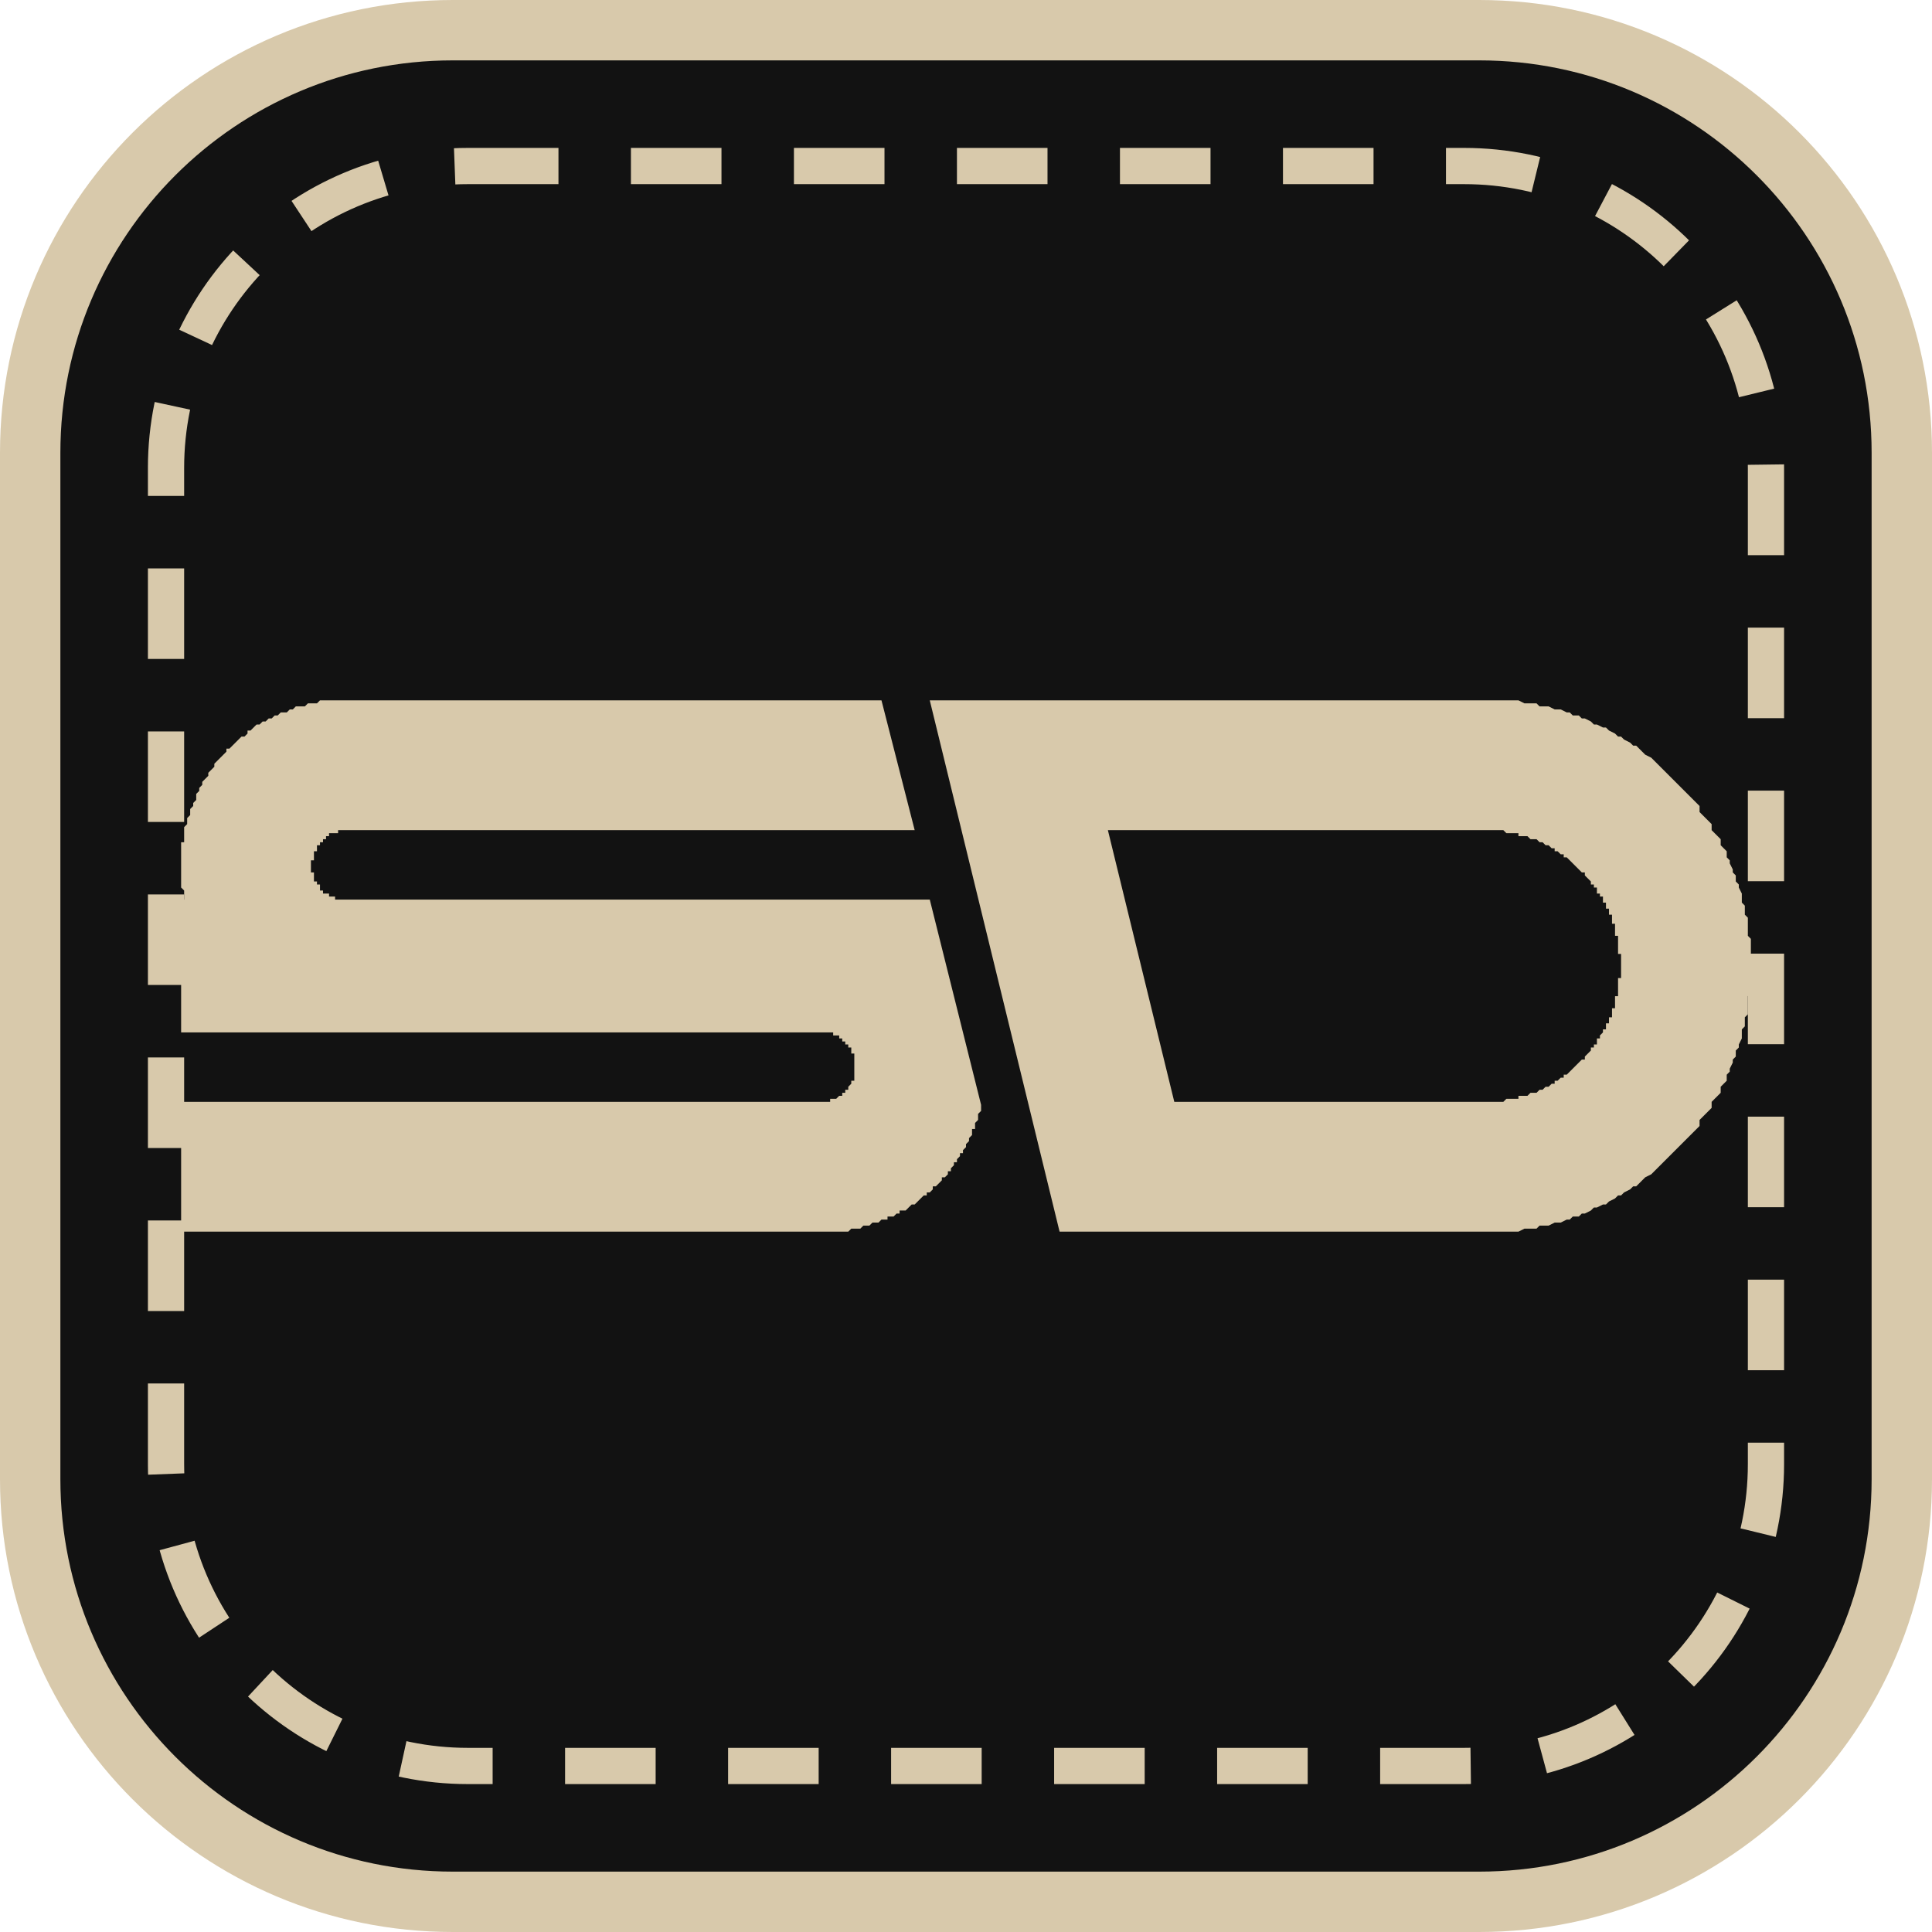
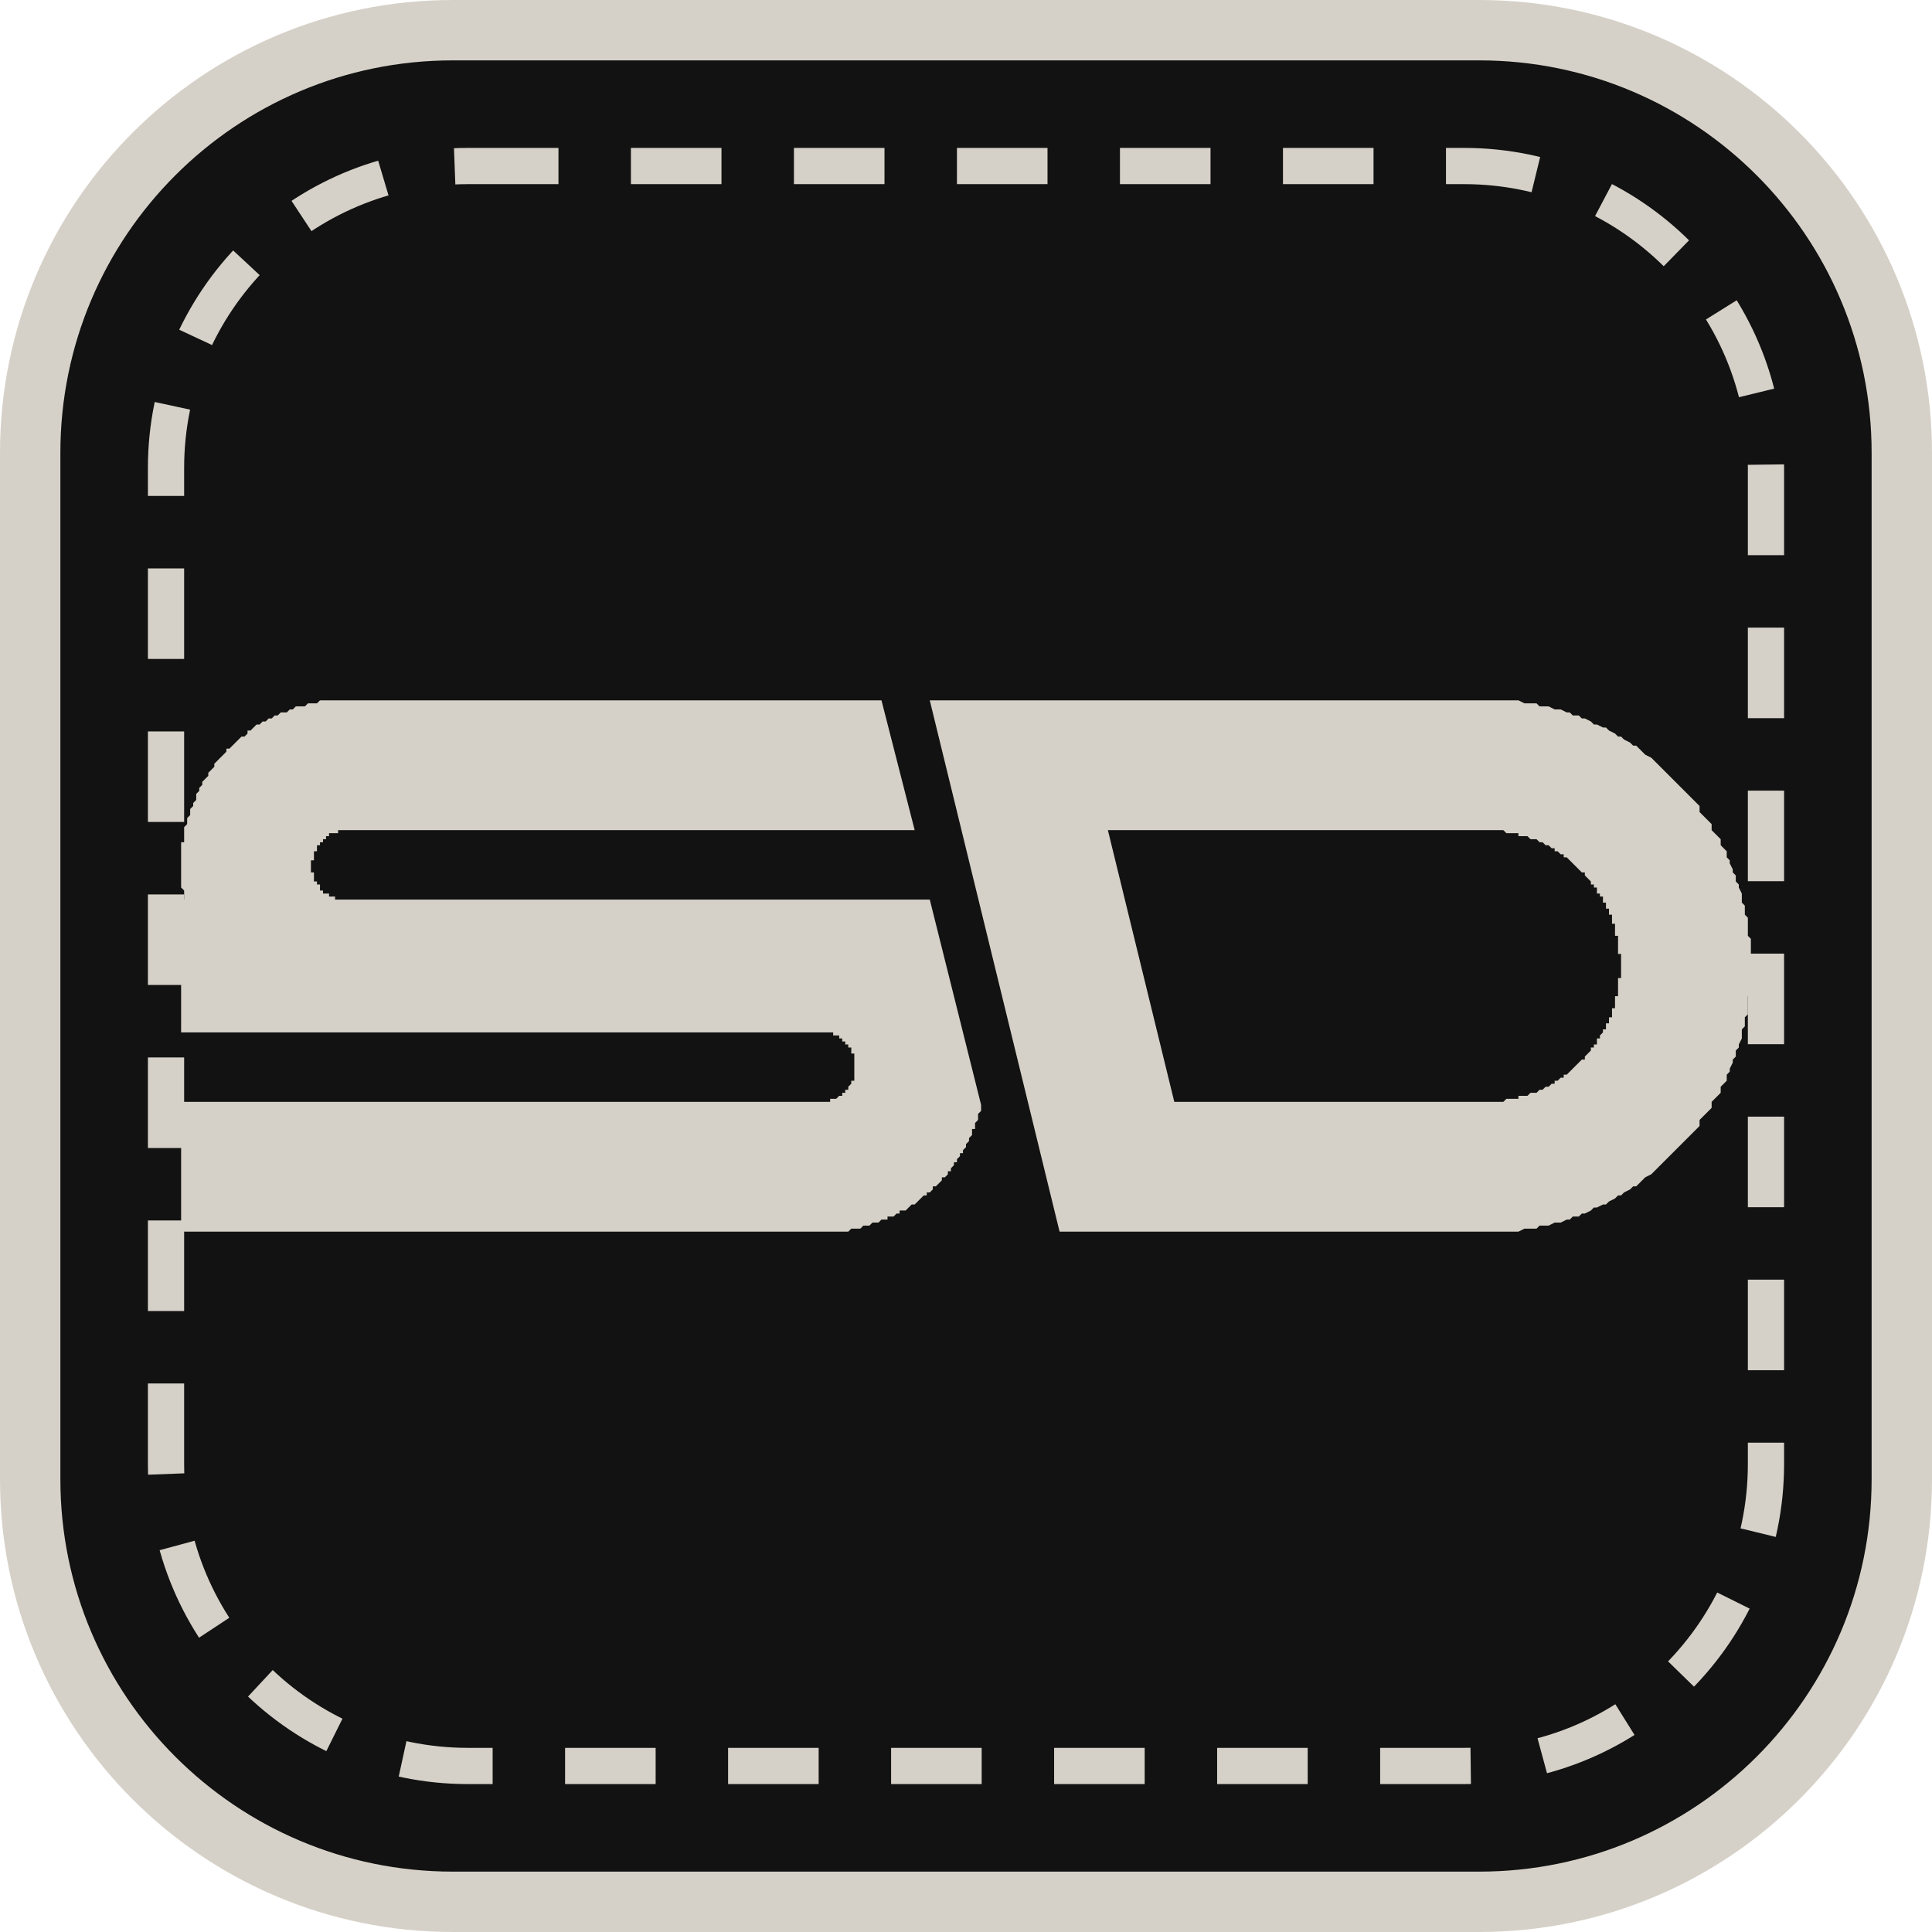
<svg xmlns="http://www.w3.org/2000/svg" viewBox="0 0 64 64">
-   <rect x="1" y="1" width="62" height="62" rx="14" fill="#121212" stroke="#d8c9ab" stroke-width="2" />
-   <rect x="5.5" y="5.5" width="53" height="53" rx="10" fill="none" stroke="#d8c9ab" stroke-width="1.2" stroke-dasharray="3 2.4" />
-   <path fill="#d8c9ab" fill-rule="evenodd" d="M11.1 23.2 L11.0 23.2 L10.9 23.2 L10.8 23.2 L10.7 23.2 L10.6 23.2 L10.5 23.3 L10.4 23.3 L10.3 23.3 L10.3 23.3 L10.2 23.3 L10.1 23.4 L10.0 23.4 L9.9 23.4 L9.8 23.4 L9.7 23.5 L9.6 23.5 L9.6 23.5 L9.5 23.6 L9.4 23.6 L9.3 23.6 L9.2 23.7 L9.1 23.7 L9.1 23.7 L9.0 23.8 L8.9 23.8 L8.8 23.9 L8.8 23.9 L8.7 23.9 L8.6 24.0 L8.5 24.0 L8.4 24.1 L8.4 24.1 L8.3 24.2 L8.2 24.2 L8.2 24.3 L8.1 24.4 L8.0 24.4 L7.9 24.5 L7.9 24.5 L7.8 24.6 L7.7 24.7 L7.7 24.7 L7.6 24.8 L7.5 24.8 L7.5 24.9 L7.4 25.0 L7.4 25.0 L7.3 25.1 L7.2 25.2 L7.2 25.2 L7.1 25.3 L7.1 25.4 L7.0 25.5 L7.0 25.5 L6.9 25.6 L6.9 25.7 L6.8 25.8 L6.8 25.8 L6.7 25.9 L6.7 26.0 L6.6 26.1 L6.6 26.2 L6.6 26.2 L6.5 26.3 L6.5 26.4 L6.5 26.5 L6.4 26.6 L6.4 26.6 L6.4 26.7 L6.3 26.8 L6.3 26.9 L6.3 27.0 L6.2 27.1 L6.2 27.2 L6.2 27.2 L6.2 27.3 L6.1 27.4 L6.1 27.5 L6.1 27.6 L6.1 27.7 L6.1 27.8 L6.1 27.9 L6.0 27.9 L6.0 28.0 L6.0 28.1 L6.0 28.2 L6.0 28.3 L6.0 28.4 L6.0 28.5 L6.0 28.6 L6.0 28.7 L6.0 28.8 L6.0 28.8 L6.0 28.9 L6.0 29.0 L6.0 29.1 L6.0 29.2 L6.0 29.3 L6.0 29.4 L6.1 29.5 L6.1 29.6 L6.1 29.7 L6.1 29.7 L6.1 29.8 L6.1 29.8 L6.0 29.8 L6.0 34.2 L11.5 34.2 L27.2 34.2 L27.2 34.2 L27.2 34.2 L27.2 34.2 L27.2 34.2 L27.3 34.2 L27.3 34.2 L27.3 34.2 L27.3 34.2 L27.3 34.2 L27.4 34.2 L27.4 34.2 L27.4 34.2 L27.4 34.2 L27.4 34.2 L27.5 34.2 L27.5 34.2 L27.5 34.2 L27.5 34.2 L27.5 34.2 L27.5 34.2 L27.6 34.2 L27.6 34.2 L27.6 34.2 L27.6 34.3 L27.6 34.3 L27.6 34.3 L27.7 34.3 L27.7 34.3 L27.7 34.3 L27.7 34.3 L27.7 34.3 L27.8 34.3 L27.8 34.3 L27.8 34.3 L27.8 34.4 L27.8 34.4 L27.8 34.4 L27.8 34.4 L27.9 34.4 L27.9 34.4 L27.9 34.4 L27.9 34.4 L27.9 34.4 L27.9 34.5 L28.0 34.5 L28.0 34.5 L28.0 34.5 L28.0 34.5 L28.0 34.5 L28.0 34.5 L28.0 34.5 L28.0 34.6 L28.1 34.6 L28.1 34.6 L28.1 34.6 L28.1 34.6 L28.1 34.6 L28.1 34.7 L28.1 34.7 L28.1 34.7 L28.1 34.7 L28.2 34.7 L28.2 34.7 L28.2 34.8 L28.2 34.8 L28.2 34.8 L28.2 34.8 L28.2 34.8 L28.2 34.8 L28.2 34.9 L28.2 34.9 L28.2 34.9 L28.3 34.9 L28.3 34.9 L28.3 34.9 L28.3 35.0 L28.3 35.0 L28.3 35.0 L28.3 35.0 L28.3 35.0 L28.3 35.0 L28.3 35.1 L28.3 35.1 L28.3 35.1 L28.3 35.1 L28.3 35.1 L28.3 35.2 L28.3 35.2 L28.3 35.2 L28.3 35.2 L28.3 35.2 L28.3 35.3 L28.3 35.3 L28.3 35.3 L28.3 35.3 L28.3 35.3 L28.3 35.4 L28.3 35.4 L28.3 35.4 L28.3 35.4 L28.3 35.4 L28.3 35.4 L28.3 35.5 L28.3 35.5 L28.3 35.5 L28.3 35.5 L28.3 35.5 L28.3 35.6 L28.3 35.6 L28.3 35.6 L28.3 35.6 L28.3 35.6 L28.3 35.7 L28.3 35.7 L28.3 35.7 L28.3 35.7 L28.3 35.7 L28.3 35.7 L28.3 35.8 L28.2 35.8 L28.2 35.8 L28.2 35.8 L28.2 35.8 L28.2 35.8 L28.2 35.9 L28.2 35.9 L28.2 35.9 L28.2 35.9 L28.2 35.9 L28.2 35.9 L28.1 36.0 L28.1 36.0 L28.1 36.0 L28.1 36.0 L28.1 36.0 L28.1 36.0 L28.1 36.1 L28.1 36.1 L28.1 36.1 L28.0 36.1 L28.0 36.1 L28.0 36.1 L28.0 36.1 L28.0 36.2 L28.0 36.2 L28.0 36.2 L28.0 36.2 L27.9 36.2 L27.9 36.2 L27.9 36.2 L27.9 36.2 L27.9 36.3 L27.9 36.3 L27.8 36.3 L27.8 36.3 L27.8 36.3 L27.8 36.3 L27.8 36.3 L27.8 36.3 L27.8 36.3 L27.7 36.4 L27.7 36.4 L27.7 36.4 L27.7 36.4 L27.7 36.4 L27.6 36.4 L27.6 36.4 L27.6 36.4 L27.6 36.4 L27.6 36.4 L27.6 36.4 L27.5 36.4 L27.5 36.4 L27.5 36.4 L27.5 36.5 L27.5 36.5 L27.5 36.5 L27.4 36.5 L27.4 36.5 L27.4 36.5 L27.4 36.5 L27.4 36.5 L27.3 36.5 L27.3 36.5 L27.3 36.5 L27.3 36.5 L27.3 36.5 L27.2 36.5 L27.2 36.5 L27.2 36.5 L27.2 36.5 L27.2 36.5 L6.0 36.5 L6.0 40.8 L27.2 40.8 L27.3 40.8 L27.3 40.8 L27.4 40.8 L27.5 40.8 L27.6 40.8 L27.7 40.8 L27.8 40.8 L27.9 40.8 L28.0 40.8 L28.1 40.8 L28.2 40.7 L28.2 40.7 L28.3 40.7 L28.4 40.7 L28.5 40.7 L28.6 40.6 L28.7 40.6 L28.8 40.6 L28.8 40.6 L28.9 40.5 L29.0 40.5 L29.1 40.5 L29.2 40.4 L29.3 40.4 L29.4 40.4 L29.4 40.3 L29.5 40.3 L29.6 40.3 L29.7 40.2 L29.8 40.2 L29.8 40.1 L29.9 40.1 L30.0 40.1 L30.1 40.0 L30.1 40.0 L30.2 39.9 L30.3 39.9 L30.4 39.8 L30.4 39.8 L30.5 39.7 L30.6 39.6 L30.7 39.6 L30.7 39.5 L30.8 39.5 L30.9 39.4 L30.9 39.3 L31.0 39.3 L31.1 39.2 L31.1 39.2 L31.2 39.1 L31.2 39.0 L31.3 39.0 L31.4 38.9 L31.4 38.8 L31.5 38.8 L31.5 38.7 L31.6 38.6 L31.6 38.5 L31.7 38.5 L31.7 38.4 L31.8 38.3 L31.8 38.2 L31.9 38.2 L31.9 38.1 L32.0 38.0 L32.0 37.9 L32.1 37.8 L32.1 37.8 L32.1 37.7 L32.2 37.6 L32.2 37.5 L32.2 37.4 L32.3 37.4 L32.3 37.3 L32.3 37.2 L32.4 37.1 L32.4 37.0 L32.4 36.9 L32.5 36.8 L32.5 36.8 L32.5 36.7 L32.5 36.6 L30.8 29.8 L27.2 29.8 L11.5 29.8 L11.5 29.8 L11.5 29.8 L11.4 29.8 L11.4 29.8 L11.4 29.8 L11.4 29.8 L11.4 29.8 L11.3 29.8 L11.3 29.8 L11.3 29.8 L11.3 29.8 L11.3 29.8 L11.3 29.8 L11.2 29.8 L11.2 29.8 L11.2 29.8 L11.2 29.8 L11.2 29.8 L11.1 29.8 L11.1 29.8 L11.1 29.8 L11.1 29.8 L11.1 29.8 L11.1 29.7 L11.0 29.7 L11.0 29.7 L11.0 29.7 L11.0 29.7 L11.0 29.7 L11.0 29.7 L10.9 29.7 L10.9 29.7 L10.9 29.7 L10.9 29.7 L10.9 29.6 L10.9 29.6 L10.8 29.6 L10.8 29.6 L10.8 29.6 L10.8 29.6 L10.8 29.6 L10.8 29.6 L10.7 29.6 L10.7 29.5 L10.7 29.5 L10.7 29.5 L10.7 29.5 L10.7 29.5 L10.7 29.5 L10.6 29.5 L10.6 29.5 L10.6 29.4 L10.6 29.4 L10.6 29.4 L10.6 29.4 L10.6 29.4 L10.6 29.4 L10.6 29.3 L10.5 29.3 L10.5 29.3 L10.5 29.3 L10.5 29.3 L10.5 29.3 L10.5 29.2 L10.5 29.2 L10.5 29.2 L10.5 29.2 L10.5 29.2 L10.4 29.2 L10.4 29.1 L10.4 29.1 L10.4 29.1 L10.4 29.1 L10.4 29.1 L10.4 29.1 L10.4 29.0 L10.4 29.0 L10.4 29.0 L10.4 29.0 L10.4 29.0 L10.4 29.0 L10.4 28.9 L10.4 28.9 L10.4 28.9 L10.4 28.9 L10.3 28.9 L10.3 28.8 L10.3 28.8 L10.3 28.8 L10.3 28.8 L10.3 28.8 L10.3 28.7 L10.3 28.7 L10.3 28.7 L10.3 28.7 L10.3 28.7 L10.3 28.6 L10.3 28.6 L10.3 28.6 L10.3 28.6 L10.3 28.6 L10.3 28.6 L10.3 28.5 L10.3 28.5 L10.3 28.5 L10.3 28.5 L10.4 28.5 L10.4 28.4 L10.4 28.4 L10.4 28.4 L10.4 28.4 L10.4 28.4 L10.4 28.3 L10.4 28.3 L10.4 28.3 L10.4 28.3 L10.4 28.3 L10.4 28.3 L10.4 28.2 L10.4 28.2 L10.4 28.2 L10.4 28.2 L10.4 28.2 L10.5 28.2 L10.5 28.1 L10.5 28.1 L10.5 28.1 L10.5 28.1 L10.5 28.1 L10.5 28.1 L10.5 28.0 L10.5 28.0 L10.5 28.0 L10.6 28.0 L10.6 28.0 L10.6 28.0 L10.6 27.9 L10.6 27.9 L10.6 27.9 L10.6 27.9 L10.6 27.9 L10.6 27.9 L10.7 27.9 L10.7 27.8 L10.7 27.8 L10.7 27.8 L10.7 27.8 L10.7 27.8 L10.7 27.8 L10.8 27.8 L10.8 27.8 L10.8 27.7 L10.8 27.7 L10.8 27.7 L10.8 27.7 L10.9 27.7 L10.9 27.7 L10.9 27.7 L10.9 27.7 L10.9 27.7 L10.9 27.6 L11.0 27.6 L11.0 27.6 L11.0 27.6 L11.0 27.6 L11.0 27.6 L11.0 27.6 L11.1 27.6 L11.1 27.6 L11.1 27.6 L11.1 27.6 L11.1 27.6 L11.1 27.6 L11.2 27.6 L11.2 27.5 L11.2 27.5 L11.2 27.5 L11.2 27.5 L11.3 27.5 L11.3 27.5 L11.3 27.5 L11.3 27.5 L11.3 27.5 L11.3 27.5 L11.4 27.5 L11.4 27.5 L11.4 27.5 L11.4 27.5 L11.4 27.5 L11.5 27.5 L11.5 27.5 L11.5 27.5 L30.3 27.5 L29.2 23.2 L11.5 23.2 L11.4 23.2 L11.3 23.2 L11.2 23.2 L11.1 23.2ZM49.3 40.8 L49.5 40.8 L49.6 40.8 L49.7 40.8 L49.9 40.8 L50.0 40.8 L50.2 40.8 L50.3 40.8 L50.5 40.7 L50.6 40.7 L50.7 40.7 L50.9 40.7 L51.0 40.6 L51.2 40.6 L51.3 40.6 L51.5 40.5 L51.6 40.5 L51.7 40.5 L51.9 40.4 L52.0 40.4 L52.1 40.3 L52.3 40.3 L52.4 40.2 L52.5 40.2 L52.7 40.1 L52.8 40.0 L52.9 40.0 L53.1 39.9 L53.2 39.9 L53.3 39.8 L53.5 39.7 L53.6 39.6 L53.7 39.6 L53.8 39.5 L54.0 39.4 L54.1 39.3 L54.2 39.3 L54.3 39.2 L54.4 39.1 L54.5 39.0 L54.7 38.9 L54.8 38.8 L54.9 38.7 L55.0 38.6 L55.1 38.5 L55.2 38.4 L55.3 38.3 L55.4 38.2 L55.5 38.1 L55.6 38.0 L55.7 37.9 L55.8 37.8 L55.9 37.7 L56.0 37.6 L56.1 37.5 L56.2 37.4 L56.3 37.3 L56.3 37.1 L56.4 37.0 L56.5 36.9 L56.6 36.8 L56.7 36.7 L56.7 36.5 L56.8 36.4 L56.9 36.3 L57.0 36.2 L57.0 36.0 L57.1 35.9 L57.2 35.8 L57.2 35.6 L57.3 35.5 L57.3 35.4 L57.4 35.2 L57.4 35.1 L57.5 35.0 L57.5 34.8 L57.6 34.7 L57.6 34.6 L57.7 34.4 L57.7 34.3 L57.7 34.1 L57.8 34.0 L57.8 33.9 L57.8 33.7 L57.9 33.6 L57.9 33.4 L57.9 33.3 L57.9 33.2 L57.9 33.0 L58.0 32.9 L58.0 32.7 L58.0 32.6 L58.0 32.4 L58.0 32.3 L58.0 32.1 L58.0 32.0 L58.0 31.9 L58.0 31.7 L58.0 31.6 L58.0 31.4 L58.0 31.3 L58.0 31.1 L57.9 31.0 L57.9 30.8 L57.9 30.7 L57.9 30.6 L57.9 30.4 L57.8 30.3 L57.8 30.1 L57.8 30.0 L57.7 29.9 L57.7 29.7 L57.7 29.6 L57.6 29.4 L57.6 29.3 L57.5 29.2 L57.5 29.0 L57.4 28.9 L57.4 28.8 L57.3 28.6 L57.3 28.5 L57.2 28.4 L57.2 28.2 L57.1 28.1 L57.0 28.0 L57.0 27.8 L56.9 27.7 L56.8 27.6 L56.7 27.5 L56.7 27.3 L56.6 27.2 L56.5 27.1 L56.4 27.0 L56.3 26.9 L56.3 26.7 L56.2 26.6 L56.1 26.5 L56.0 26.4 L55.9 26.3 L55.8 26.2 L55.7 26.1 L55.6 26.0 L55.5 25.9 L55.4 25.8 L55.3 25.7 L55.2 25.6 L55.1 25.5 L55.0 25.4 L54.9 25.3 L54.8 25.2 L54.7 25.1 L54.5 25.0 L54.4 24.9 L54.3 24.8 L54.2 24.7 L54.1 24.7 L54.0 24.6 L53.8 24.5 L53.7 24.4 L53.6 24.4 L53.5 24.3 L53.3 24.2 L53.2 24.1 L53.1 24.1 L52.9 24.0 L52.8 24.0 L52.7 23.9 L52.5 23.8 L52.4 23.8 L52.3 23.7 L52.1 23.7 L52.0 23.6 L51.9 23.6 L51.7 23.5 L51.6 23.5 L51.5 23.5 L51.3 23.4 L51.2 23.4 L51.0 23.4 L50.9 23.3 L50.7 23.3 L50.6 23.3 L50.5 23.3 L50.3 23.2 L50.2 23.2 L50.0 23.2 L49.9 23.2 L49.7 23.2 L49.6 23.2 L49.5 23.2 L49.3 23.2 L49.2 23.2 L30.8 23.2 L35.1 40.8 L49.2 40.8ZM49.3 27.5 L49.4 27.5 L49.5 27.5 L49.5 27.5 L49.6 27.5 L49.7 27.5 L49.8 27.5 L49.8 27.5 L49.9 27.6 L50.0 27.6 L50.0 27.6 L50.1 27.6 L50.2 27.6 L50.3 27.6 L50.3 27.7 L50.4 27.7 L50.5 27.7 L50.5 27.7 L50.6 27.7 L50.7 27.8 L50.8 27.8 L50.8 27.8 L50.9 27.8 L51.0 27.9 L51.0 27.9 L51.1 27.9 L51.2 28.0 L51.2 28.0 L51.3 28.0 L51.4 28.1 L51.4 28.1 L51.5 28.1 L51.5 28.2 L51.6 28.2 L51.7 28.3 L51.7 28.3 L51.8 28.3 L51.8 28.4 L51.9 28.4 L52.0 28.5 L52.0 28.5 L52.1 28.6 L52.1 28.6 L52.2 28.7 L52.2 28.7 L52.3 28.8 L52.3 28.8 L52.4 28.9 L52.5 28.9 L52.5 29.0 L52.5 29.0 L52.6 29.1 L52.6 29.1 L52.7 29.2 L52.7 29.3 L52.8 29.3 L52.8 29.4 L52.9 29.4 L52.9 29.5 L52.9 29.6 L53.0 29.6 L53.0 29.7 L53.1 29.7 L53.1 29.8 L53.1 29.9 L53.2 29.9 L53.2 30.0 L53.2 30.1 L53.3 30.1 L53.3 30.2 L53.3 30.3 L53.4 30.3 L53.4 30.4 L53.4 30.5 L53.4 30.6 L53.5 30.6 L53.5 30.7 L53.5 30.8 L53.5 30.8 L53.5 30.9 L53.5 31.0 L53.6 31.0 L53.6 31.1 L53.6 31.2 L53.6 31.3 L53.6 31.3 L53.6 31.4 L53.6 31.5 L53.6 31.6 L53.7 31.6 L53.7 31.7 L53.7 31.8 L53.7 31.9 L53.7 31.9 L53.7 32.0 L53.7 32.1 L53.7 32.1 L53.7 32.2 L53.7 32.3 L53.7 32.4 L53.6 32.4 L53.6 32.5 L53.6 32.6 L53.6 32.7 L53.6 32.7 L53.6 32.8 L53.6 32.9 L53.6 33.0 L53.5 33.0 L53.5 33.1 L53.5 33.2 L53.5 33.2 L53.5 33.3 L53.5 33.4 L53.4 33.4 L53.4 33.5 L53.4 33.6 L53.4 33.7 L53.3 33.7 L53.3 33.8 L53.3 33.9 L53.2 33.9 L53.2 34.0 L53.2 34.1 L53.1 34.1 L53.1 34.2 L53.1 34.2 L53.0 34.3 L53.0 34.4 L52.9 34.4 L52.9 34.5 L52.9 34.6 L52.8 34.6 L52.8 34.7 L52.7 34.7 L52.7 34.8 L52.6 34.9 L52.6 34.9 L52.5 35.0 L52.5 35.0 L52.5 35.1 L52.4 35.1 L52.3 35.2 L52.3 35.2 L52.2 35.3 L52.2 35.3 L52.1 35.4 L52.1 35.4 L52.0 35.5 L52.0 35.5 L51.9 35.6 L51.8 35.6 L51.8 35.7 L51.7 35.7 L51.7 35.7 L51.6 35.8 L51.5 35.8 L51.5 35.9 L51.4 35.9 L51.4 35.9 L51.3 36.0 L51.2 36.0 L51.2 36.0 L51.1 36.1 L51.0 36.1 L51.0 36.1 L50.9 36.2 L50.8 36.2 L50.8 36.2 L50.7 36.2 L50.6 36.3 L50.5 36.3 L50.5 36.3 L50.4 36.3 L50.3 36.3 L50.3 36.4 L50.2 36.4 L50.1 36.4 L50.0 36.4 L50.0 36.4 L49.9 36.4 L49.8 36.5 L49.8 36.5 L49.7 36.5 L49.6 36.5 L49.5 36.5 L49.5 36.5 L49.4 36.5 L49.3 36.5 L49.2 36.5 L49.2 36.5 L38.9 36.5 L36.7 27.5 L49.2 27.5 L49.2 27.5Z" />
+   <rect x="1" y="1" width="62" height="62" rx="14" fill="#121212" stroke="#d6d1c8" stroke-width="2" />
+   <rect x="5.5" y="5.5" width="53" height="53" rx="10" fill="none" stroke="#d6d1c8" stroke-width="1.2" stroke-dasharray="3 2.4" />
+   <path fill="#d6d1c8" fill-rule="evenodd" d="M11.1 23.2 L11.0 23.2 L10.9 23.2 L10.8 23.2 L10.7 23.2 L10.6 23.2 L10.5 23.3 L10.4 23.3 L10.3 23.3 L10.3 23.3 L10.2 23.3 L10.1 23.4 L10.0 23.4 L9.9 23.4 L9.8 23.4 L9.7 23.5 L9.6 23.5 L9.6 23.5 L9.5 23.6 L9.4 23.6 L9.3 23.6 L9.2 23.7 L9.1 23.7 L9.1 23.7 L9.0 23.8 L8.9 23.8 L8.8 23.9 L8.8 23.9 L8.7 23.9 L8.6 24.0 L8.5 24.0 L8.4 24.1 L8.4 24.1 L8.3 24.2 L8.2 24.2 L8.2 24.3 L8.1 24.4 L8.0 24.4 L7.9 24.5 L7.9 24.5 L7.8 24.6 L7.7 24.7 L7.7 24.7 L7.6 24.8 L7.5 24.8 L7.5 24.9 L7.4 25.0 L7.4 25.0 L7.3 25.1 L7.2 25.2 L7.2 25.2 L7.1 25.3 L7.1 25.4 L7.0 25.5 L7.0 25.5 L6.9 25.6 L6.9 25.7 L6.8 25.8 L6.8 25.8 L6.7 25.9 L6.7 26.0 L6.6 26.1 L6.6 26.2 L6.6 26.2 L6.5 26.3 L6.5 26.4 L6.5 26.5 L6.4 26.6 L6.4 26.6 L6.4 26.7 L6.3 26.8 L6.3 26.9 L6.3 27.0 L6.2 27.1 L6.2 27.2 L6.2 27.2 L6.2 27.3 L6.1 27.4 L6.1 27.5 L6.1 27.6 L6.1 27.7 L6.1 27.8 L6.1 27.9 L6.0 27.9 L6.0 28.0 L6.0 28.1 L6.0 28.2 L6.0 28.3 L6.0 28.4 L6.0 28.5 L6.0 28.6 L6.0 28.7 L6.0 28.8 L6.0 28.8 L6.0 28.9 L6.0 29.0 L6.0 29.1 L6.0 29.2 L6.0 29.3 L6.0 29.4 L6.1 29.5 L6.1 29.6 L6.1 29.7 L6.1 29.7 L6.1 29.8 L6.1 29.8 L6.0 29.8 L6.0 34.2 L11.5 34.2 L27.2 34.2 L27.2 34.2 L27.2 34.2 L27.2 34.2 L27.2 34.2 L27.3 34.2 L27.3 34.2 L27.3 34.2 L27.3 34.2 L27.3 34.2 L27.4 34.2 L27.4 34.2 L27.4 34.2 L27.4 34.2 L27.4 34.2 L27.5 34.2 L27.5 34.2 L27.5 34.2 L27.5 34.2 L27.5 34.2 L27.5 34.2 L27.6 34.2 L27.6 34.2 L27.6 34.2 L27.6 34.3 L27.6 34.3 L27.6 34.3 L27.7 34.3 L27.7 34.3 L27.7 34.3 L27.7 34.3 L27.7 34.3 L27.8 34.3 L27.8 34.3 L27.8 34.3 L27.8 34.4 L27.8 34.4 L27.8 34.4 L27.8 34.4 L27.9 34.4 L27.9 34.4 L27.9 34.4 L27.9 34.4 L27.9 34.4 L27.9 34.5 L28.0 34.5 L28.0 34.5 L28.0 34.5 L28.0 34.5 L28.0 34.5 L28.0 34.5 L28.0 34.5 L28.0 34.6 L28.1 34.6 L28.1 34.6 L28.1 34.6 L28.1 34.6 L28.1 34.6 L28.1 34.7 L28.1 34.7 L28.1 34.7 L28.1 34.7 L28.2 34.7 L28.2 34.7 L28.2 34.8 L28.2 34.8 L28.2 34.8 L28.2 34.8 L28.2 34.8 L28.2 34.8 L28.2 34.9 L28.2 34.9 L28.2 34.9 L28.3 34.9 L28.3 34.9 L28.3 34.9 L28.3 35.0 L28.3 35.0 L28.3 35.0 L28.3 35.0 L28.3 35.0 L28.3 35.0 L28.3 35.1 L28.3 35.1 L28.3 35.1 L28.3 35.1 L28.3 35.1 L28.3 35.2 L28.3 35.2 L28.3 35.2 L28.3 35.2 L28.3 35.2 L28.3 35.3 L28.3 35.3 L28.3 35.3 L28.3 35.3 L28.3 35.3 L28.3 35.4 L28.3 35.4 L28.3 35.4 L28.3 35.4 L28.3 35.4 L28.3 35.4 L28.3 35.5 L28.3 35.5 L28.3 35.5 L28.3 35.5 L28.3 35.5 L28.3 35.6 L28.3 35.6 L28.3 35.6 L28.3 35.6 L28.3 35.6 L28.3 35.7 L28.3 35.7 L28.3 35.7 L28.3 35.7 L28.3 35.7 L28.3 35.7 L28.3 35.8 L28.2 35.8 L28.2 35.8 L28.2 35.8 L28.2 35.8 L28.2 35.8 L28.2 35.9 L28.2 35.9 L28.2 35.9 L28.2 35.9 L28.2 35.9 L28.2 35.9 L28.1 36.0 L28.1 36.0 L28.1 36.0 L28.1 36.0 L28.1 36.0 L28.1 36.0 L28.1 36.1 L28.1 36.1 L28.1 36.1 L28.0 36.1 L28.0 36.1 L28.0 36.1 L28.0 36.1 L28.0 36.2 L28.0 36.2 L28.0 36.2 L28.0 36.2 L27.9 36.2 L27.9 36.2 L27.9 36.2 L27.9 36.2 L27.9 36.3 L27.9 36.3 L27.8 36.3 L27.8 36.3 L27.8 36.3 L27.8 36.3 L27.8 36.3 L27.8 36.3 L27.8 36.3 L27.7 36.4 L27.7 36.4 L27.7 36.4 L27.7 36.4 L27.7 36.4 L27.6 36.4 L27.6 36.4 L27.6 36.4 L27.6 36.4 L27.6 36.4 L27.6 36.4 L27.5 36.4 L27.5 36.4 L27.5 36.4 L27.5 36.5 L27.5 36.5 L27.5 36.5 L27.4 36.5 L27.4 36.5 L27.4 36.5 L27.4 36.5 L27.4 36.5 L27.3 36.5 L27.3 36.5 L27.3 36.5 L27.3 36.5 L27.3 36.5 L27.2 36.5 L27.2 36.5 L27.2 36.5 L27.2 36.5 L27.2 36.5 L6.0 36.5 L6.0 40.8 L27.2 40.8 L27.3 40.8 L27.3 40.8 L27.4 40.8 L27.5 40.8 L27.6 40.8 L27.7 40.8 L27.8 40.8 L27.9 40.8 L28.0 40.8 L28.1 40.8 L28.2 40.7 L28.2 40.7 L28.3 40.7 L28.4 40.7 L28.5 40.7 L28.6 40.6 L28.7 40.6 L28.8 40.6 L28.8 40.6 L28.9 40.5 L29.0 40.5 L29.1 40.5 L29.2 40.4 L29.3 40.4 L29.4 40.4 L29.4 40.3 L29.5 40.3 L29.6 40.3 L29.7 40.2 L29.8 40.2 L29.8 40.1 L29.9 40.1 L30.0 40.1 L30.1 40.0 L30.1 40.0 L30.2 39.9 L30.3 39.9 L30.4 39.8 L30.4 39.8 L30.5 39.7 L30.6 39.6 L30.7 39.6 L30.7 39.5 L30.8 39.5 L30.9 39.4 L30.9 39.3 L31.0 39.3 L31.1 39.2 L31.1 39.2 L31.2 39.1 L31.2 39.0 L31.3 39.0 L31.4 38.9 L31.4 38.8 L31.5 38.8 L31.5 38.7 L31.6 38.6 L31.6 38.5 L31.7 38.5 L31.7 38.4 L31.8 38.3 L31.8 38.2 L31.9 38.2 L31.9 38.1 L32.0 38.0 L32.0 37.9 L32.1 37.8 L32.1 37.8 L32.1 37.7 L32.2 37.6 L32.2 37.5 L32.2 37.4 L32.3 37.4 L32.3 37.3 L32.3 37.2 L32.4 37.1 L32.4 37.0 L32.4 36.9 L32.5 36.8 L32.5 36.8 L32.5 36.7 L32.5 36.6 L30.8 29.8 L27.2 29.8 L11.5 29.8 L11.5 29.8 L11.5 29.8 L11.4 29.8 L11.4 29.8 L11.4 29.8 L11.4 29.8 L11.4 29.8 L11.3 29.8 L11.3 29.8 L11.3 29.8 L11.3 29.8 L11.3 29.8 L11.3 29.8 L11.2 29.8 L11.2 29.8 L11.2 29.8 L11.2 29.8 L11.2 29.8 L11.1 29.8 L11.1 29.8 L11.1 29.8 L11.1 29.8 L11.1 29.8 L11.1 29.7 L11.0 29.7 L11.0 29.7 L11.0 29.7 L11.0 29.7 L11.0 29.7 L11.0 29.7 L10.9 29.7 L10.9 29.7 L10.9 29.7 L10.9 29.7 L10.9 29.6 L10.9 29.6 L10.8 29.6 L10.8 29.6 L10.8 29.6 L10.8 29.6 L10.8 29.6 L10.8 29.6 L10.7 29.6 L10.7 29.5 L10.7 29.5 L10.7 29.5 L10.7 29.5 L10.7 29.5 L10.7 29.5 L10.6 29.5 L10.6 29.5 L10.6 29.4 L10.6 29.4 L10.6 29.4 L10.6 29.4 L10.6 29.4 L10.6 29.4 L10.6 29.3 L10.5 29.3 L10.5 29.3 L10.5 29.3 L10.5 29.3 L10.5 29.3 L10.5 29.2 L10.5 29.2 L10.5 29.2 L10.5 29.2 L10.5 29.2 L10.4 29.2 L10.4 29.1 L10.4 29.1 L10.4 29.1 L10.4 29.1 L10.4 29.1 L10.4 29.1 L10.4 29.0 L10.4 29.0 L10.4 29.0 L10.4 29.0 L10.4 29.0 L10.4 29.0 L10.4 28.9 L10.4 28.9 L10.4 28.9 L10.4 28.9 L10.3 28.9 L10.3 28.8 L10.3 28.8 L10.3 28.8 L10.3 28.8 L10.3 28.8 L10.3 28.7 L10.3 28.7 L10.3 28.7 L10.3 28.7 L10.3 28.7 L10.3 28.6 L10.3 28.6 L10.3 28.6 L10.3 28.6 L10.3 28.6 L10.3 28.6 L10.3 28.5 L10.3 28.5 L10.3 28.5 L10.3 28.5 L10.4 28.5 L10.4 28.4 L10.4 28.4 L10.4 28.4 L10.4 28.4 L10.4 28.4 L10.4 28.3 L10.4 28.3 L10.4 28.3 L10.4 28.3 L10.4 28.3 L10.4 28.3 L10.4 28.2 L10.4 28.2 L10.4 28.2 L10.4 28.2 L10.4 28.2 L10.5 28.2 L10.5 28.1 L10.5 28.1 L10.5 28.1 L10.5 28.1 L10.5 28.1 L10.5 28.1 L10.5 28.0 L10.5 28.0 L10.5 28.0 L10.6 28.0 L10.6 28.0 L10.6 28.0 L10.6 27.9 L10.6 27.9 L10.6 27.9 L10.6 27.9 L10.6 27.9 L10.6 27.9 L10.7 27.9 L10.7 27.8 L10.7 27.8 L10.7 27.8 L10.7 27.8 L10.7 27.8 L10.7 27.8 L10.8 27.8 L10.8 27.8 L10.8 27.7 L10.8 27.7 L10.8 27.7 L10.8 27.7 L10.9 27.7 L10.9 27.7 L10.9 27.7 L10.9 27.7 L10.9 27.7 L10.9 27.6 L11.0 27.6 L11.0 27.6 L11.0 27.6 L11.0 27.6 L11.0 27.6 L11.0 27.6 L11.1 27.6 L11.1 27.6 L11.1 27.6 L11.1 27.6 L11.1 27.6 L11.1 27.6 L11.2 27.6 L11.2 27.5 L11.2 27.5 L11.2 27.5 L11.2 27.5 L11.3 27.5 L11.3 27.5 L11.3 27.5 L11.3 27.5 L11.3 27.5 L11.3 27.5 L11.4 27.5 L11.4 27.5 L11.4 27.5 L11.4 27.5 L11.4 27.5 L11.5 27.5 L11.5 27.5 L11.5 27.5 L30.3 27.5 L29.2 23.2 L11.5 23.2 L11.4 23.2 L11.3 23.2 L11.2 23.2 L11.1 23.2ZM49.3 40.8 L49.5 40.8 L49.6 40.8 L49.7 40.8 L49.9 40.8 L50.0 40.8 L50.2 40.8 L50.3 40.8 L50.5 40.7 L50.6 40.7 L50.7 40.7 L50.9 40.7 L51.0 40.6 L51.2 40.6 L51.3 40.6 L51.5 40.5 L51.6 40.5 L51.7 40.5 L51.9 40.4 L52.0 40.4 L52.1 40.3 L52.3 40.3 L52.4 40.2 L52.5 40.2 L52.7 40.1 L52.8 40.0 L52.9 40.0 L53.1 39.9 L53.2 39.9 L53.3 39.8 L53.5 39.7 L53.6 39.6 L53.7 39.6 L53.8 39.5 L54.0 39.4 L54.1 39.3 L54.2 39.3 L54.3 39.2 L54.4 39.1 L54.5 39.0 L54.7 38.9 L54.8 38.8 L54.9 38.7 L55.0 38.6 L55.1 38.5 L55.2 38.4 L55.3 38.3 L55.4 38.2 L55.5 38.1 L55.6 38.0 L55.7 37.9 L55.8 37.8 L55.9 37.7 L56.0 37.6 L56.1 37.5 L56.2 37.4 L56.3 37.3 L56.3 37.1 L56.4 37.0 L56.5 36.9 L56.6 36.8 L56.7 36.7 L56.7 36.5 L56.8 36.4 L56.9 36.3 L57.0 36.2 L57.0 36.0 L57.1 35.9 L57.2 35.8 L57.2 35.6 L57.3 35.5 L57.3 35.4 L57.4 35.2 L57.4 35.1 L57.5 35.0 L57.5 34.8 L57.6 34.7 L57.6 34.6 L57.7 34.4 L57.7 34.3 L57.7 34.1 L57.8 34.0 L57.8 33.9 L57.8 33.7 L57.9 33.6 L57.9 33.4 L57.9 33.3 L57.9 33.2 L57.9 33.0 L58.0 32.9 L58.0 32.7 L58.0 32.6 L58.0 32.4 L58.0 32.3 L58.0 32.1 L58.0 32.0 L58.0 31.9 L58.0 31.7 L58.0 31.6 L58.0 31.4 L58.0 31.3 L58.0 31.1 L57.9 31.0 L57.9 30.8 L57.9 30.7 L57.9 30.6 L57.9 30.4 L57.8 30.3 L57.8 30.1 L57.8 30.0 L57.7 29.9 L57.7 29.7 L57.7 29.6 L57.6 29.4 L57.6 29.3 L57.5 29.2 L57.5 29.0 L57.4 28.9 L57.4 28.8 L57.3 28.6 L57.3 28.5 L57.2 28.4 L57.2 28.2 L57.1 28.1 L57.0 28.0 L57.0 27.8 L56.9 27.7 L56.8 27.6 L56.7 27.5 L56.7 27.3 L56.6 27.2 L56.5 27.1 L56.4 27.0 L56.3 26.9 L56.3 26.7 L56.2 26.6 L56.1 26.5 L56.0 26.4 L55.9 26.3 L55.8 26.2 L55.7 26.1 L55.6 26.0 L55.5 25.9 L55.4 25.8 L55.3 25.7 L55.2 25.6 L55.1 25.5 L55.0 25.4 L54.9 25.3 L54.8 25.2 L54.7 25.1 L54.5 25.0 L54.4 24.9 L54.3 24.8 L54.2 24.7 L54.1 24.7 L54.0 24.6 L53.8 24.5 L53.7 24.4 L53.6 24.4 L53.5 24.3 L53.3 24.2 L53.2 24.1 L53.1 24.1 L52.9 24.0 L52.8 24.0 L52.7 23.9 L52.5 23.8 L52.4 23.8 L52.3 23.7 L52.1 23.7 L52.0 23.6 L51.9 23.6 L51.7 23.5 L51.6 23.5 L51.5 23.5 L51.3 23.4 L51.2 23.4 L51.0 23.4 L50.9 23.3 L50.7 23.3 L50.6 23.3 L50.5 23.3 L50.3 23.2 L50.2 23.2 L50.0 23.2 L49.9 23.2 L49.7 23.2 L49.6 23.2 L49.5 23.2 L49.3 23.2 L49.2 23.2 L30.8 23.2 L35.1 40.8 L49.2 40.8ZM49.3 27.5 L49.4 27.5 L49.5 27.5 L49.5 27.5 L49.6 27.5 L49.7 27.5 L49.8 27.5 L49.8 27.5 L49.9 27.6 L50.0 27.6 L50.0 27.6 L50.1 27.6 L50.2 27.6 L50.3 27.6 L50.3 27.7 L50.4 27.7 L50.5 27.7 L50.5 27.7 L50.6 27.7 L50.7 27.8 L50.8 27.8 L50.8 27.8 L50.9 27.8 L51.0 27.9 L51.0 27.9 L51.1 27.9 L51.2 28.0 L51.2 28.0 L51.3 28.0 L51.4 28.1 L51.4 28.1 L51.5 28.1 L51.5 28.2 L51.6 28.2 L51.7 28.3 L51.7 28.3 L51.8 28.3 L51.8 28.4 L51.9 28.4 L52.0 28.5 L52.0 28.5 L52.1 28.6 L52.1 28.6 L52.2 28.7 L52.2 28.7 L52.3 28.8 L52.3 28.8 L52.4 28.9 L52.5 28.9 L52.5 29.0 L52.5 29.0 L52.6 29.1 L52.6 29.1 L52.7 29.2 L52.7 29.3 L52.8 29.3 L52.8 29.4 L52.9 29.4 L52.9 29.5 L52.9 29.6 L53.0 29.6 L53.0 29.7 L53.1 29.7 L53.1 29.8 L53.1 29.9 L53.2 29.9 L53.2 30.0 L53.2 30.1 L53.3 30.1 L53.3 30.2 L53.3 30.3 L53.4 30.3 L53.4 30.4 L53.4 30.5 L53.4 30.6 L53.5 30.6 L53.5 30.7 L53.5 30.8 L53.5 30.8 L53.5 30.9 L53.5 31.0 L53.6 31.0 L53.6 31.1 L53.6 31.2 L53.6 31.3 L53.6 31.3 L53.6 31.4 L53.6 31.5 L53.6 31.6 L53.7 31.6 L53.7 31.7 L53.7 31.8 L53.7 31.9 L53.7 31.9 L53.7 32.0 L53.7 32.1 L53.7 32.1 L53.7 32.2 L53.7 32.3 L53.7 32.4 L53.6 32.4 L53.6 32.5 L53.6 32.6 L53.6 32.7 L53.6 32.7 L53.6 32.8 L53.6 32.9 L53.6 33.0 L53.5 33.0 L53.5 33.1 L53.5 33.2 L53.5 33.2 L53.5 33.3 L53.5 33.4 L53.4 33.4 L53.4 33.5 L53.4 33.6 L53.4 33.7 L53.3 33.7 L53.3 33.8 L53.3 33.9 L53.2 33.9 L53.2 34.0 L53.2 34.1 L53.1 34.1 L53.1 34.2 L53.1 34.2 L53.0 34.3 L53.0 34.4 L52.9 34.4 L52.9 34.5 L52.9 34.6 L52.8 34.6 L52.8 34.7 L52.7 34.7 L52.7 34.8 L52.6 34.9 L52.6 34.9 L52.5 35.0 L52.5 35.0 L52.5 35.1 L52.4 35.1 L52.3 35.2 L52.3 35.2 L52.2 35.3 L52.2 35.3 L52.1 35.4 L52.1 35.4 L52.0 35.5 L52.0 35.5 L51.9 35.6 L51.8 35.6 L51.8 35.7 L51.7 35.7 L51.7 35.7 L51.6 35.8 L51.5 35.8 L51.5 35.9 L51.4 35.9 L51.4 35.9 L51.3 36.0 L51.2 36.0 L51.2 36.0 L51.1 36.1 L51.0 36.1 L51.0 36.1 L50.9 36.2 L50.8 36.2 L50.8 36.2 L50.7 36.2 L50.6 36.3 L50.5 36.3 L50.5 36.3 L50.4 36.3 L50.3 36.3 L50.3 36.4 L50.2 36.4 L50.1 36.4 L50.0 36.4 L50.0 36.4 L49.9 36.4 L49.8 36.5 L49.8 36.5 L49.7 36.5 L49.6 36.5 L49.5 36.5 L49.5 36.5 L49.4 36.5 L49.3 36.5 L49.2 36.5 L49.2 36.5 L38.9 36.5 L36.7 27.5 L49.2 27.5 L49.2 27.5Z" />
</svg>
